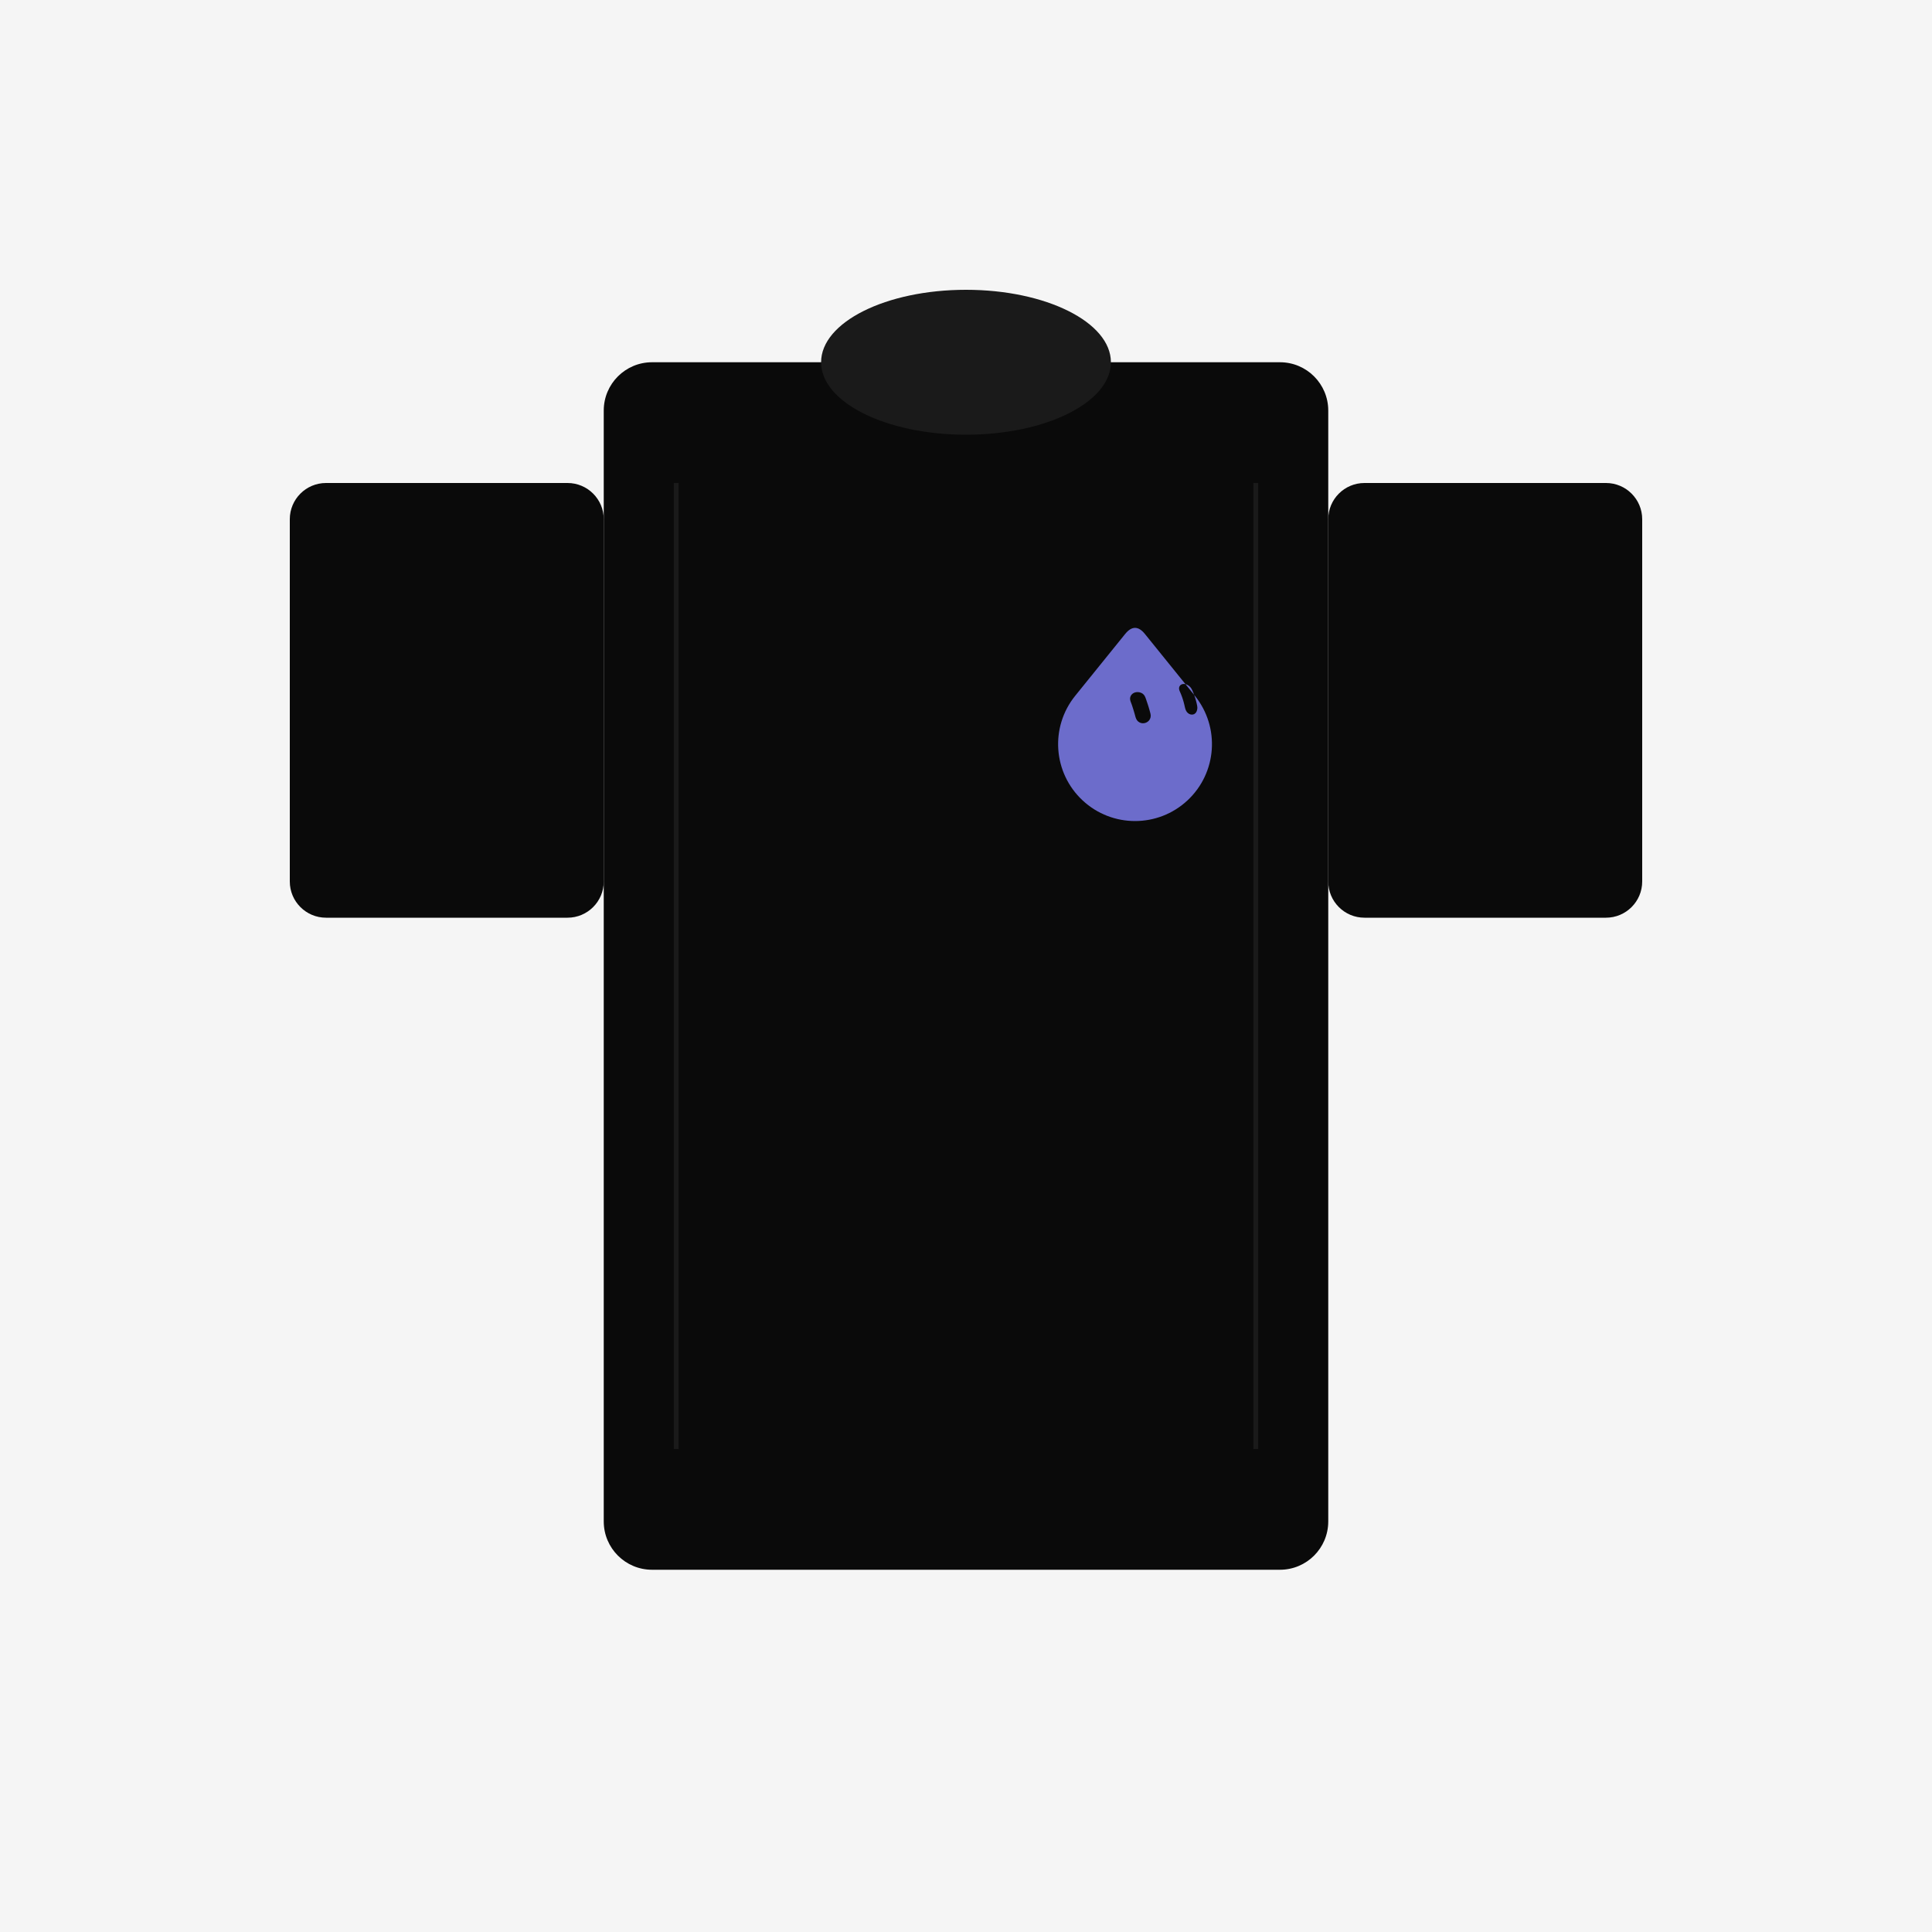
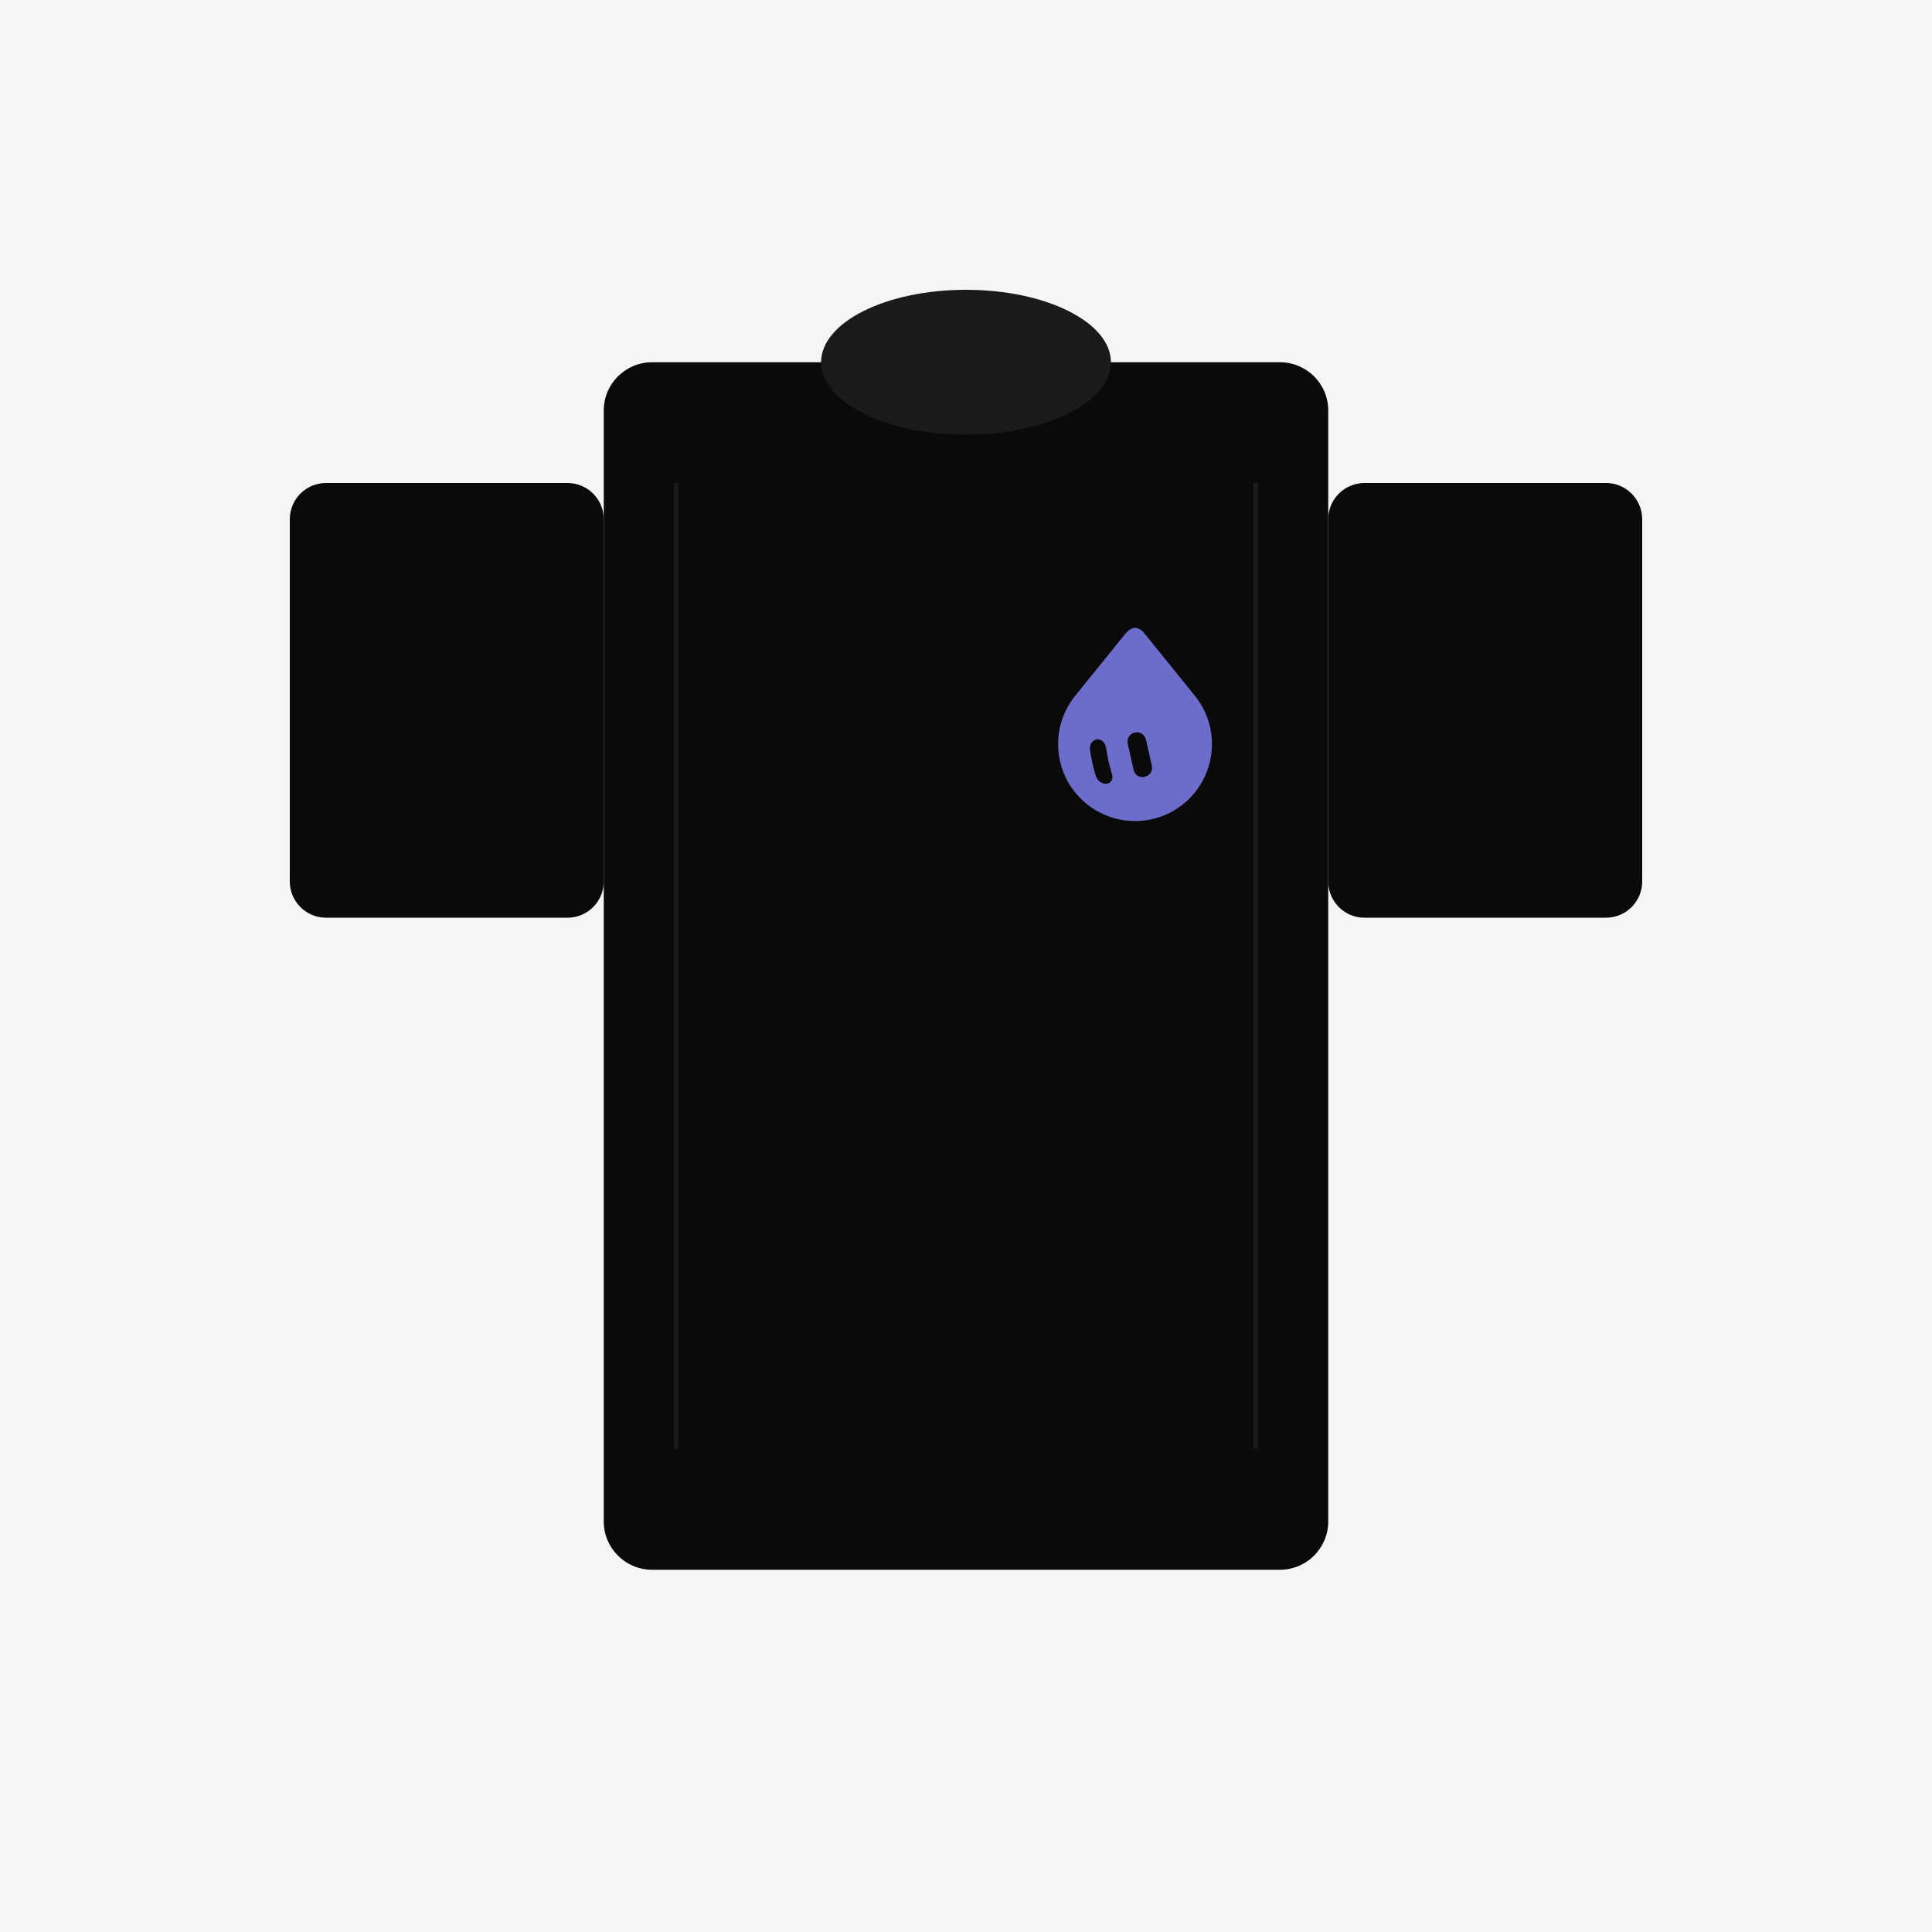
<svg xmlns="http://www.w3.org/2000/svg" width="800" height="800" viewBox="0 0 800 800">
  <defs>
    <style>
      .flatlay-background { fill: #F5F5F5; }
      .tee { fill: #0A0A0A; }
    </style>
  </defs>
  <rect width="800" height="800" class="flatlay-background" />
  <g class="tee">
    <rect x="250" y="150" width="300" height="500" rx="20" fill="#0A0A0A" />
    <ellipse cx="400" cy="150" rx="60" ry="30" fill="#1A1A1A" />
    <rect x="120" y="200" width="130" height="180" rx="15" fill="#0A0A0A" />
    <rect x="550" y="200" width="130" height="180" rx="15" fill="#0A0A0A" />
    <line x1="280" y1="200" x2="280" y2="600" stroke="#1A1A1A" stroke-width="2" />
    <line x1="520" y1="200" x2="520" y2="600" stroke="#1A1A1A" stroke-width="2" />
  </g>
  <g transform="translate(430, 260) scale(0.35)">
-     <g class="grok-bot-mark" data-official-id="teardrop" data-picker-shape="teardrop">
-       <path class="grok-bot-mark__compound" fill="#6C6CCB" fill-rule="evenodd" d="M125.97 7.2Q114.27 -7.28 102.57 7.2L43.49 80.31C13.46 117.46 17.28 171.51 52.23 204.08C87.17 236.65 141.37 236.65 176.32 204.08C211.26 171.51 215.08 117.46 185.05 80.31Z M117.70 75.95L119.71 76.23L121.59 76.86L123.32 77.84L124.75 79.17L125.84 80.80L126.65 82.61L127.32 84.48L127.96 86.37L128.60 88.27L129.23 90.15L129.85 92.05L130.44 93.96L131.01 95.87L131.55 97.80L132.07 99.72L132.56 101.67L132.83 103.67L132.65 105.72L131.99 107.70L130.85 109.49L129.31 110.96L127.48 112.03L125.48 112.67L123.43 112.84L121.43 112.56L119.59 111.84L117.95 110.74L116.61 109.30L115.63 107.60L114.92 105.73L114.38 103.82L113.86 101.88L113.30 99.96L112.73 98.05L112.14 96.13L111.54 94.24L110.93 92.34L110.29 90.45L109.58 88.59L108.90 86.72L108.44 84.77L108.43 82.74L109.03 80.73L110.17 78.96L111.75 77.52L113.63 76.55L115.65 76.04Z M171.91 66.30L173.91 66.56L175.72 67.17L177.32 68.07L178.76 69.18L179.99 70.47L181.00 71.93L181.85 73.51L182.58 75.15L183.26 76.84L183.91 78.53L184.55 80.24L185.14 81.97L185.68 83.72L186.21 85.47L186.69 87.25L187.13 89.05L187.51 90.86L187.86 92.71L188.01 94.62L187.79 96.62L187.20 98.64L186.06 100.59L184.21 102.05L182.06 102.60L180.03 102.43L178.26 101.74L176.78 100.70L175.55 99.41L174.61 97.89L173.92 96.22L173.41 94.46L172.99 92.66L172.58 90.84L172.13 89.04L171.65 87.26L171.14 85.50L170.58 83.76L170.00 82.02L169.38 80.31L168.72 78.62L168.03 76.95L167.30 75.29L166.64 73.61L166.31 71.77L166.58 69.77L167.76 67.86L169.75 66.64Z" />
+     <g class="grok-bot-mark" data-official-id="teardrop" data-picker-shape="teardrop" data-expression="19">
+       <path class="grok-bot-mark__compound" fill="#6C6CCB" fill-rule="evenodd" d="M125.97 7.2Q114.27 -7.28 102.57 7.2L43.49 80.31C13.46 117.46 17.28 171.51 52.23 204.08C87.17 236.65 141.37 236.65 176.32 204.08C211.26 171.51 215.08 117.46 185.05 80.31Z M69.33 131.78L72.00 131.99L74.47 133.00L76.58 134.64L78.23 136.75L79.35 139.19L80.03 141.78L80.47 144.42L80.85 147.08L81.30 149.73L81.80 152.36L82.34 154.99L82.90 157.61L83.51 160.23L84.15 162.83L84.83 165.43L85.56 168.01L86.33 170.58L87.09 173.15L87.55 175.79L87.32 178.46L86.32 180.93L84.53 182.91L82.14 184.11L79.49 184.44L76.84 184.07L74.36 183.08L72.13 181.57L70.26 179.67L68.80 177.42L67.79 174.93L67.01 172.37L66.30 169.78L65.59 167.20L64.92 164.59L64.29 161.99L63.69 159.37L63.13 156.75L62.61 154.12L62.12 151.48L61.66 148.83L61.24 146.18L60.87 143.52L60.87 140.85L61.48 138.23L62.70 135.85L64.48 133.86L66.74 132.44Z M116.43 123.43L119.18 123.77L121.74 124.80L123.95 126.47L125.69 128.61L126.82 131.15L127.52 133.82L128.15 136.53L128.76 139.23L129.37 141.94L129.99 144.64L130.60 147.34L131.21 150.05L131.82 152.75L132.41 155.46L133.04 158.17L133.65 160.87L134.22 163.59L134.40 166.34L133.86 169.05L132.61 171.51L130.76 173.58L128.49 175.15L125.91 176.16L123.17 176.56L120.42 176.27L117.84 175.27L115.61 173.64L113.90 171.47L112.84 168.91L112.20 166.22L111.59 163.51L110.99 160.81L110.39 158.09L109.78 155.39L109.17 152.68L108.57 149.98L107.95 147.28L107.34 144.57L106.73 141.87L106.10 139.17L105.49 136.46L105.33 133.70L105.85 130.98L107.05 128.50L108.86 126.40L111.12 124.80L113.69 123.79Z" />
    </g>
  </g>
</svg>
